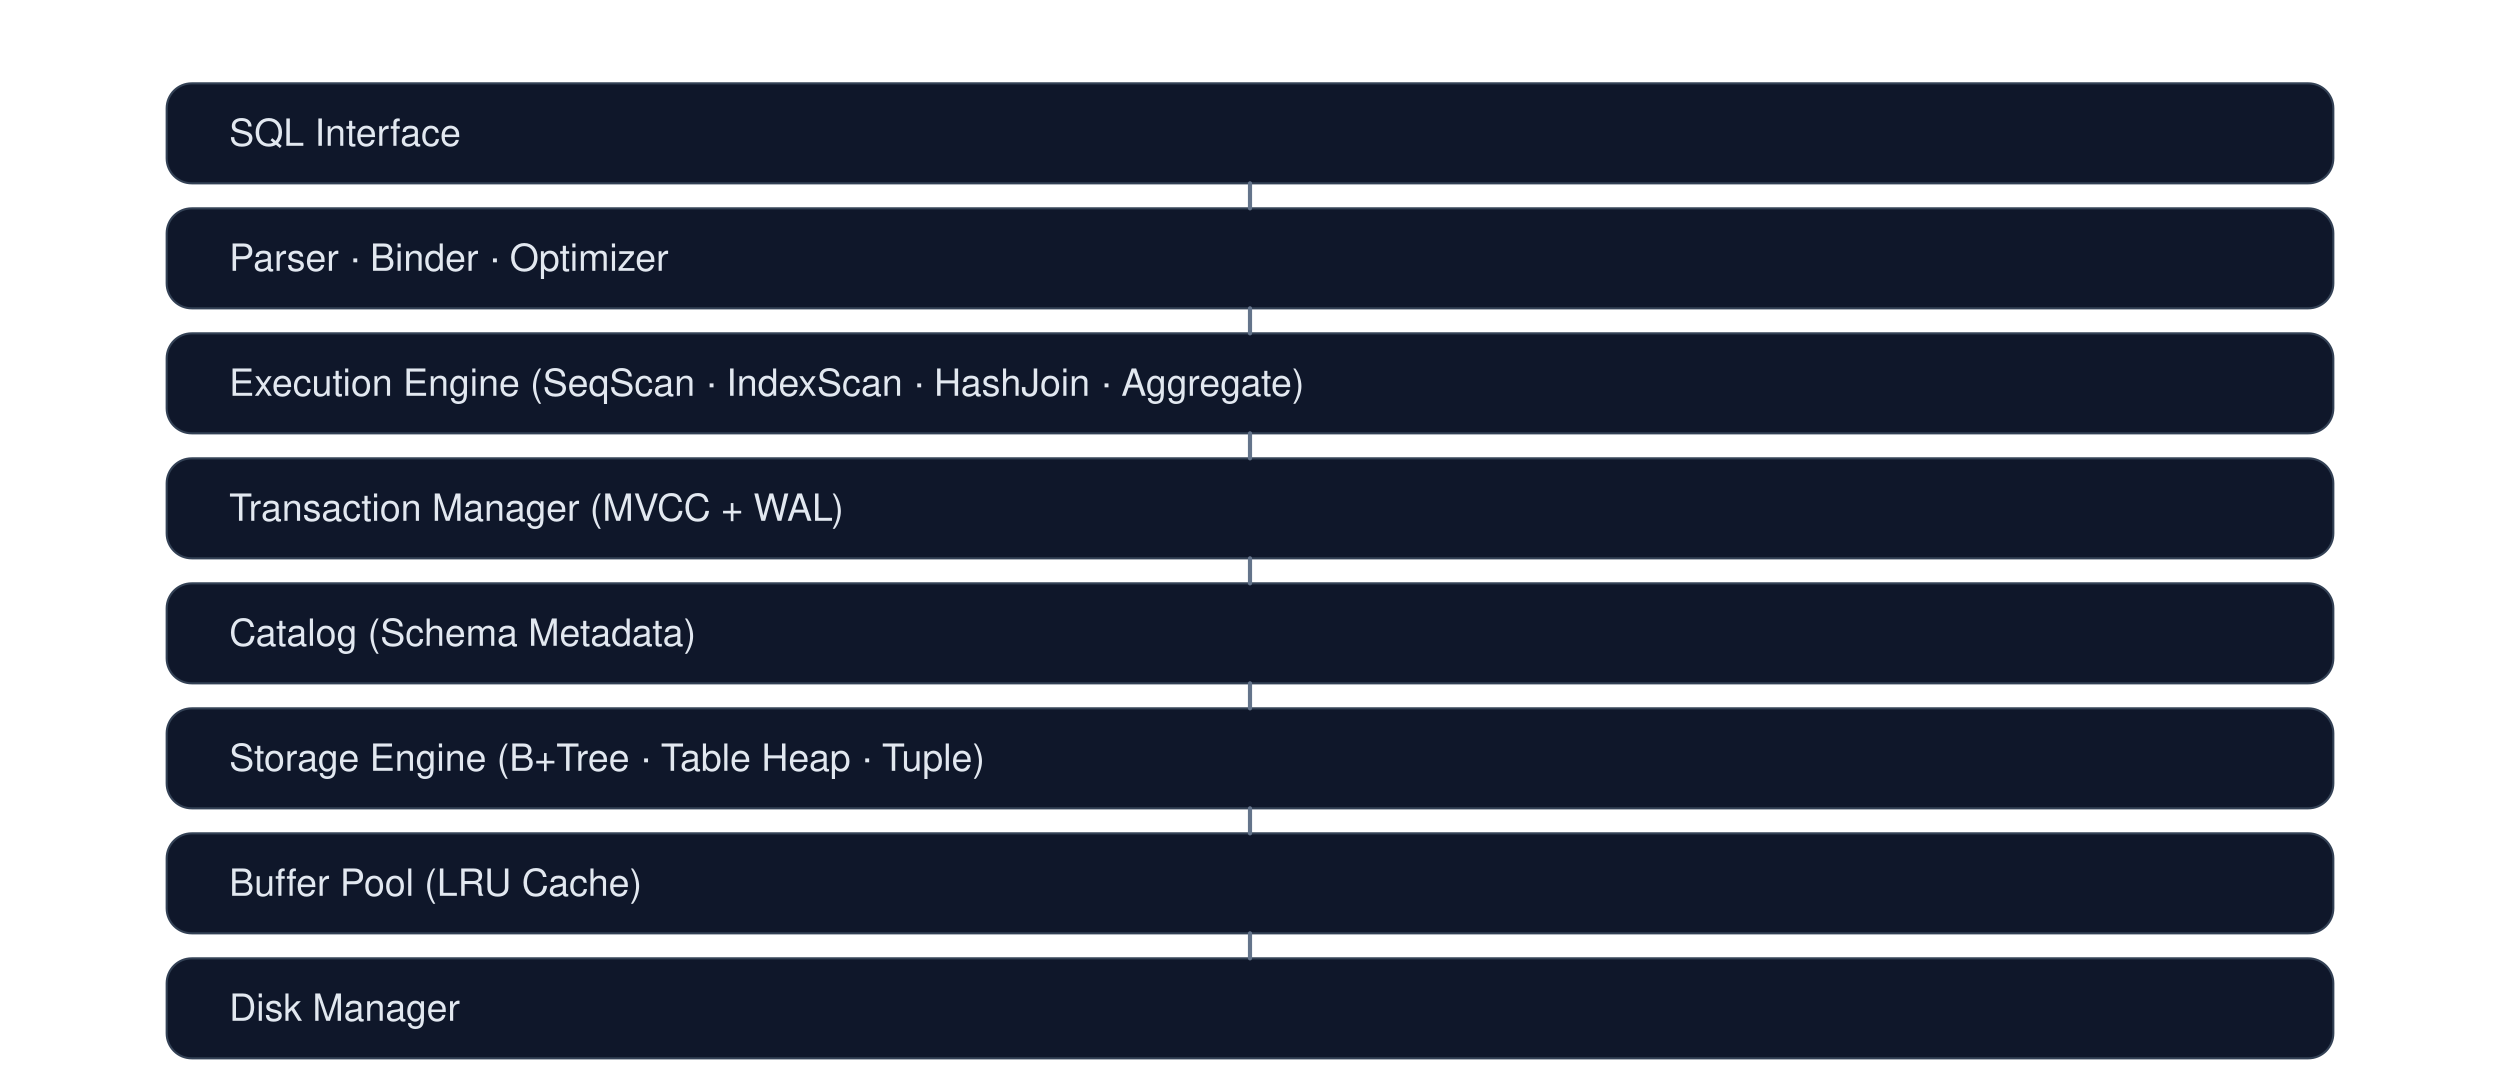
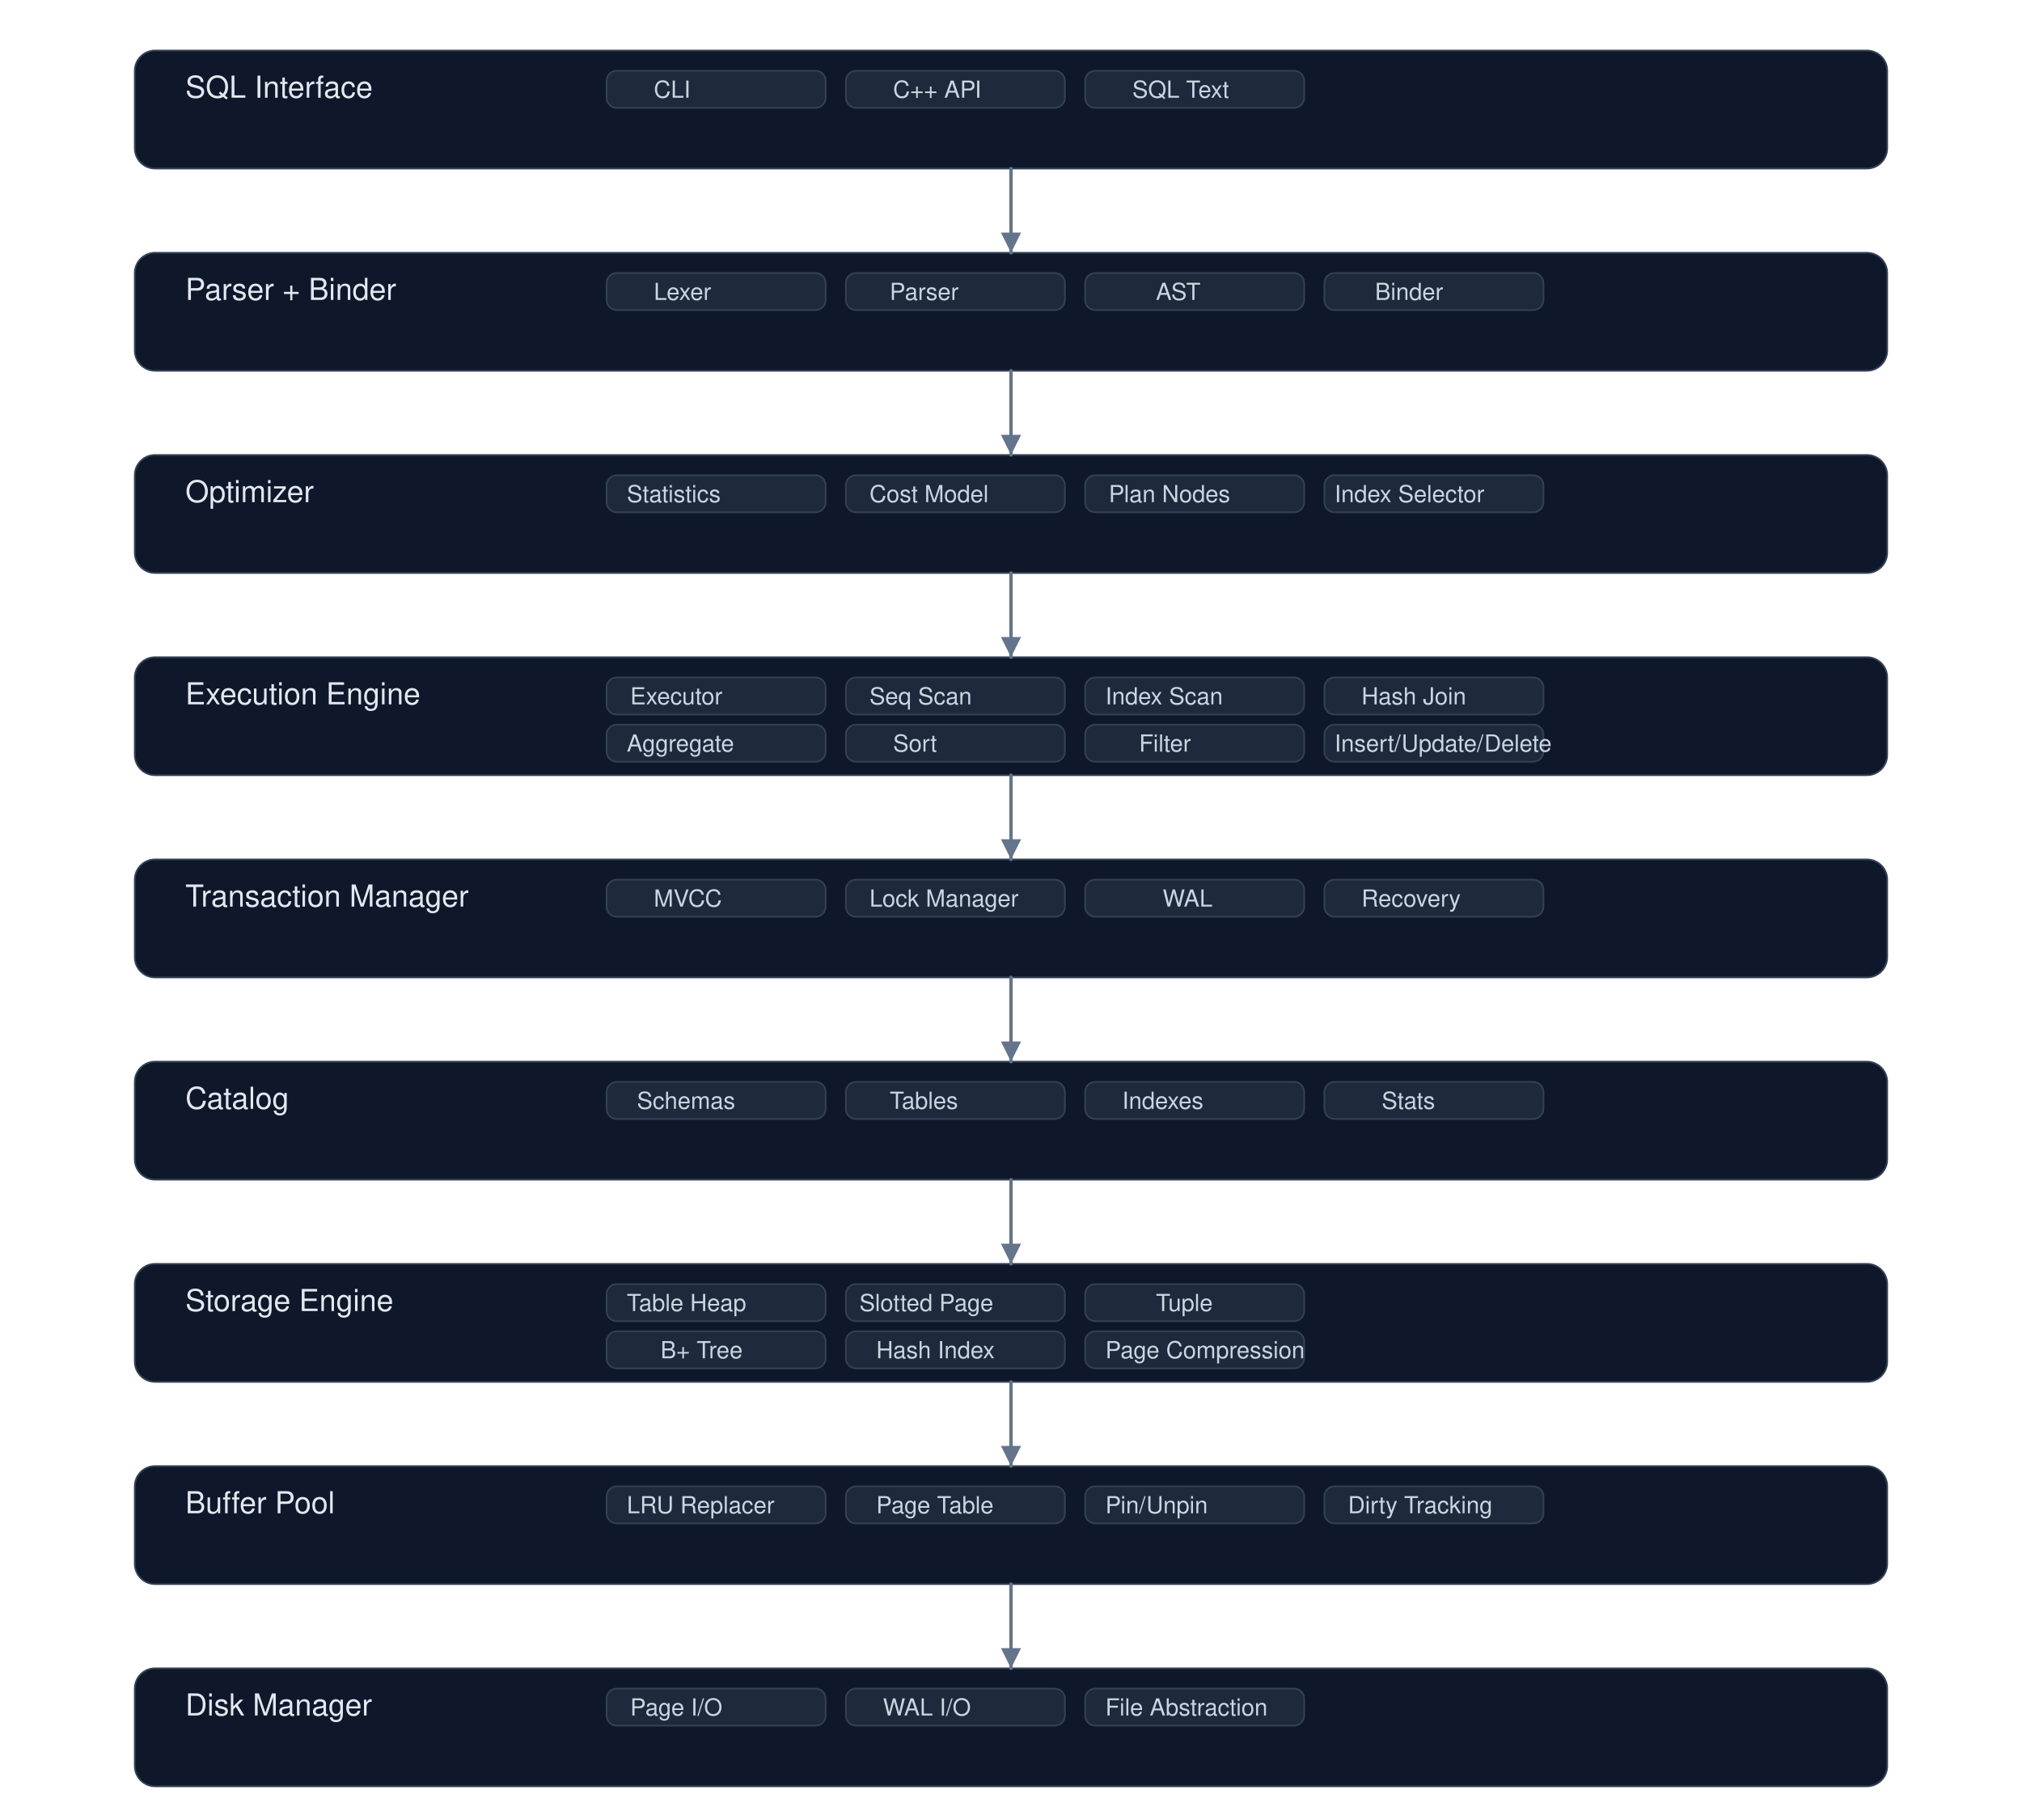
- <svg xmlns="http://www.w3.org/2000/svg" width="1200" height="520" viewBox="0 0 1200 520" fill="none" role="img" aria-label="Entropy Architecture">
+ <svg xmlns="http://www.w3.org/2000/svg" width="1200" height="1080" viewBox="0 0 1200 1080" fill="none" role="img" aria-label="Entropy Architecture">
+   <defs>
+     <marker id="arrow-dark" markerWidth="8" markerHeight="8" refX="6" refY="3" orient="auto">
+       <path d="M0,0 L6,3 L0,6 Z" fill="#64748B" />
+     </marker>
+   </defs>
  <g font-family="Space Grotesk, Segoe UI, Helvetica, Arial, sans-serif" font-size="18" fill="#E2E8F0">
-     <rect x="80" y="40" width="1040" height="48" rx="12" fill="#0F172A" stroke="#334155" />
-     <text x="110" y="70">SQL Interface</text>
-     <rect x="80" y="100" width="1040" height="48" rx="12" fill="#0F172A" stroke="#334155" />
-     <text x="110" y="130">Parser · Binder · Optimizer</text>
-     <rect x="80" y="160" width="1040" height="48" rx="12" fill="#0F172A" stroke="#334155" />
-     <text x="110" y="190">Execution Engine (SeqScan · IndexScan · HashJoin · Aggregate)</text>
-     <rect x="80" y="220" width="1040" height="48" rx="12" fill="#0F172A" stroke="#334155" />
-     <text x="110" y="250">Transaction Manager (MVCC + WAL)</text>
-     <rect x="80" y="280" width="1040" height="48" rx="12" fill="#0F172A" stroke="#334155" />
-     <text x="110" y="310">Catalog (Schema Metadata)</text>
-     <rect x="80" y="340" width="1040" height="48" rx="12" fill="#0F172A" stroke="#334155" />
-     <text x="110" y="370">Storage Engine (B+Tree · Table Heap · Tuple)</text>
-     <rect x="80" y="400" width="1040" height="48" rx="12" fill="#0F172A" stroke="#334155" />
-     <text x="110" y="430">Buffer Pool (LRU Cache)</text>
-     <rect x="80" y="460" width="1040" height="48" rx="12" fill="#0F172A" stroke="#334155" />
-     <text x="110" y="490">Disk Manager</text>
+     <rect x="80" y="30" width="1040" height="70" rx="12" fill="#0F172A" stroke="#334155" />
+     <text x="110" y="58">SQL Interface</text>
+     <rect x="80" y="150" width="1040" height="70" rx="12" fill="#0F172A" stroke="#334155" />
+     <text x="110" y="178">Parser + Binder</text>
+     <rect x="80" y="270" width="1040" height="70" rx="12" fill="#0F172A" stroke="#334155" />
+     <text x="110" y="298">Optimizer</text>
+     <rect x="80" y="390" width="1040" height="70" rx="12" fill="#0F172A" stroke="#334155" />
+     <text x="110" y="418">Execution Engine</text>
+     <rect x="80" y="510" width="1040" height="70" rx="12" fill="#0F172A" stroke="#334155" />
+     <text x="110" y="538">Transaction Manager</text>
+     <rect x="80" y="630" width="1040" height="70" rx="12" fill="#0F172A" stroke="#334155" />
+     <text x="110" y="658">Catalog</text>
+     <rect x="80" y="750" width="1040" height="70" rx="12" fill="#0F172A" stroke="#334155" />
+     <text x="110" y="778">Storage Engine</text>
+     <rect x="80" y="870" width="1040" height="70" rx="12" fill="#0F172A" stroke="#334155" />
+     <text x="110" y="898">Buffer Pool</text>
+     <rect x="80" y="990" width="1040" height="70" rx="12" fill="#0F172A" stroke="#334155" />
+     <text x="110" y="1018">Disk Manager</text>
  </g>
-   <g stroke="#64748B" stroke-width="2" stroke-linecap="round">
-     <line x1="600" y1="88" x2="600" y2="100" />
-     <line x1="600" y1="148" x2="600" y2="160" />
-     <line x1="600" y1="208" x2="600" y2="220" />
-     <line x1="600" y1="268" x2="600" y2="280" />
-     <line x1="600" y1="328" x2="600" y2="340" />
-     <line x1="600" y1="388" x2="600" y2="400" />
-     <line x1="600" y1="448" x2="600" y2="460" />
+   <g font-family="Space Grotesk, Segoe UI, Helvetica, Arial, sans-serif" font-size="14" fill="#CBD5E1">
+     <rect x="360" y="42" width="130" height="22" rx="6" fill="#1E293B" stroke="#334155" />
+     <text x="388" y="58">CLI</text>
+     <rect x="502" y="42" width="130" height="22" rx="6" fill="#1E293B" stroke="#334155" />
+     <text x="530" y="58">C++ API</text>
+     <rect x="644" y="42" width="130" height="22" rx="6" fill="#1E293B" stroke="#334155" />
+     <text x="672" y="58">SQL Text</text>
+     <rect x="360" y="162" width="130" height="22" rx="6" fill="#1E293B" stroke="#334155" />
+     <text x="388" y="178">Lexer</text>
+     <rect x="502" y="162" width="130" height="22" rx="6" fill="#1E293B" stroke="#334155" />
+     <text x="528" y="178">Parser</text>
+     <rect x="644" y="162" width="130" height="22" rx="6" fill="#1E293B" stroke="#334155" />
+     <text x="686" y="178">AST</text>
+     <rect x="786" y="162" width="130" height="22" rx="6" fill="#1E293B" stroke="#334155" />
+     <text x="816" y="178">Binder</text>
+     <rect x="360" y="282" width="130" height="22" rx="6" fill="#1E293B" stroke="#334155" />
+     <text x="372" y="298">Statistics</text>
+     <rect x="502" y="282" width="130" height="22" rx="6" fill="#1E293B" stroke="#334155" />
+     <text x="516" y="298">Cost Model</text>
+     <rect x="644" y="282" width="130" height="22" rx="6" fill="#1E293B" stroke="#334155" />
+     <text x="658" y="298">Plan Nodes</text>
+     <rect x="786" y="282" width="130" height="22" rx="6" fill="#1E293B" stroke="#334155" />
+     <text x="792" y="298">Index Selector</text>
+     <rect x="360" y="402" width="130" height="22" rx="6" fill="#1E293B" stroke="#334155" />
+     <text x="374" y="418">Executor</text>
+     <rect x="502" y="402" width="130" height="22" rx="6" fill="#1E293B" stroke="#334155" />
+     <text x="516" y="418">Seq Scan</text>
+     <rect x="644" y="402" width="130" height="22" rx="6" fill="#1E293B" stroke="#334155" />
+     <text x="656" y="418">Index Scan</text>
+     <rect x="786" y="402" width="130" height="22" rx="6" fill="#1E293B" stroke="#334155" />
+     <text x="808" y="418">Hash Join</text>
+     <rect x="360" y="430" width="130" height="22" rx="6" fill="#1E293B" stroke="#334155" />
+     <text x="372" y="446">Aggregate</text>
+     <rect x="502" y="430" width="130" height="22" rx="6" fill="#1E293B" stroke="#334155" />
+     <text x="530" y="446">Sort</text>
+     <rect x="644" y="430" width="130" height="22" rx="6" fill="#1E293B" stroke="#334155" />
+     <text x="676" y="446">Filter</text>
+     <rect x="786" y="430" width="130" height="22" rx="6" fill="#1E293B" stroke="#334155" />
+     <text x="792" y="446">Insert/Update/Delete</text>
+     <rect x="360" y="522" width="130" height="22" rx="6" fill="#1E293B" stroke="#334155" />
+     <text x="388" y="538">MVCC</text>
+     <rect x="502" y="522" width="130" height="22" rx="6" fill="#1E293B" stroke="#334155" />
+     <text x="516" y="538">Lock Manager</text>
+     <rect x="644" y="522" width="130" height="22" rx="6" fill="#1E293B" stroke="#334155" />
+     <text x="690" y="538">WAL</text>
+     <rect x="786" y="522" width="130" height="22" rx="6" fill="#1E293B" stroke="#334155" />
+     <text x="808" y="538">Recovery</text>
+     <rect x="360" y="642" width="130" height="22" rx="6" fill="#1E293B" stroke="#334155" />
+     <text x="378" y="658">Schemas</text>
+     <rect x="502" y="642" width="130" height="22" rx="6" fill="#1E293B" stroke="#334155" />
+     <text x="528" y="658">Tables</text>
+     <rect x="644" y="642" width="130" height="22" rx="6" fill="#1E293B" stroke="#334155" />
+     <text x="666" y="658">Indexes</text>
+     <rect x="786" y="642" width="130" height="22" rx="6" fill="#1E293B" stroke="#334155" />
+     <text x="820" y="658">Stats</text>
+     <rect x="360" y="762" width="130" height="22" rx="6" fill="#1E293B" stroke="#334155" />
+     <text x="372" y="778">Table Heap</text>
+     <rect x="502" y="762" width="130" height="22" rx="6" fill="#1E293B" stroke="#334155" />
+     <text x="510" y="778">Slotted Page</text>
+     <rect x="644" y="762" width="130" height="22" rx="6" fill="#1E293B" stroke="#334155" />
+     <text x="686" y="778">Tuple</text>
+     <rect x="360" y="790" width="130" height="22" rx="6" fill="#1E293B" stroke="#334155" />
+     <text x="392" y="806">B+ Tree</text>
+     <rect x="502" y="790" width="130" height="22" rx="6" fill="#1E293B" stroke="#334155" />
+     <text x="520" y="806">Hash Index</text>
+     <rect x="644" y="790" width="130" height="22" rx="6" fill="#1E293B" stroke="#334155" />
+     <text x="656" y="806">Page Compression</text>
+     <rect x="360" y="882" width="130" height="22" rx="6" fill="#1E293B" stroke="#334155" />
+     <text x="372" y="898">LRU Replacer</text>
+     <rect x="502" y="882" width="130" height="22" rx="6" fill="#1E293B" stroke="#334155" />
+     <text x="520" y="898">Page Table</text>
+     <rect x="644" y="882" width="130" height="22" rx="6" fill="#1E293B" stroke="#334155" />
+     <text x="656" y="898">Pin/Unpin</text>
+     <rect x="786" y="882" width="130" height="22" rx="6" fill="#1E293B" stroke="#334155" />
+     <text x="800" y="898">Dirty Tracking</text>
+     <rect x="360" y="1002" width="130" height="22" rx="6" fill="#1E293B" stroke="#334155" />
+     <text x="374" y="1018">Page I/O</text>
+     <rect x="502" y="1002" width="130" height="22" rx="6" fill="#1E293B" stroke="#334155" />
+     <text x="524" y="1018">WAL I/O</text>
+     <rect x="644" y="1002" width="130" height="22" rx="6" fill="#1E293B" stroke="#334155" />
+     <text x="656" y="1018">File Abstraction</text>
+   </g>
+   <g stroke="#64748B" stroke-width="2" stroke-linecap="round" marker-end="url(#arrow-dark)">
+     <line x1="600" y1="100" x2="600" y2="150" />
+     <line x1="600" y1="220" x2="600" y2="270" />
+     <line x1="600" y1="340" x2="600" y2="390" />
+     <line x1="600" y1="460" x2="600" y2="510" />
+     <line x1="600" y1="580" x2="600" y2="630" />
+     <line x1="600" y1="700" x2="600" y2="750" />
+     <line x1="600" y1="820" x2="600" y2="870" />
+     <line x1="600" y1="940" x2="600" y2="990" />
  </g>
</svg>
